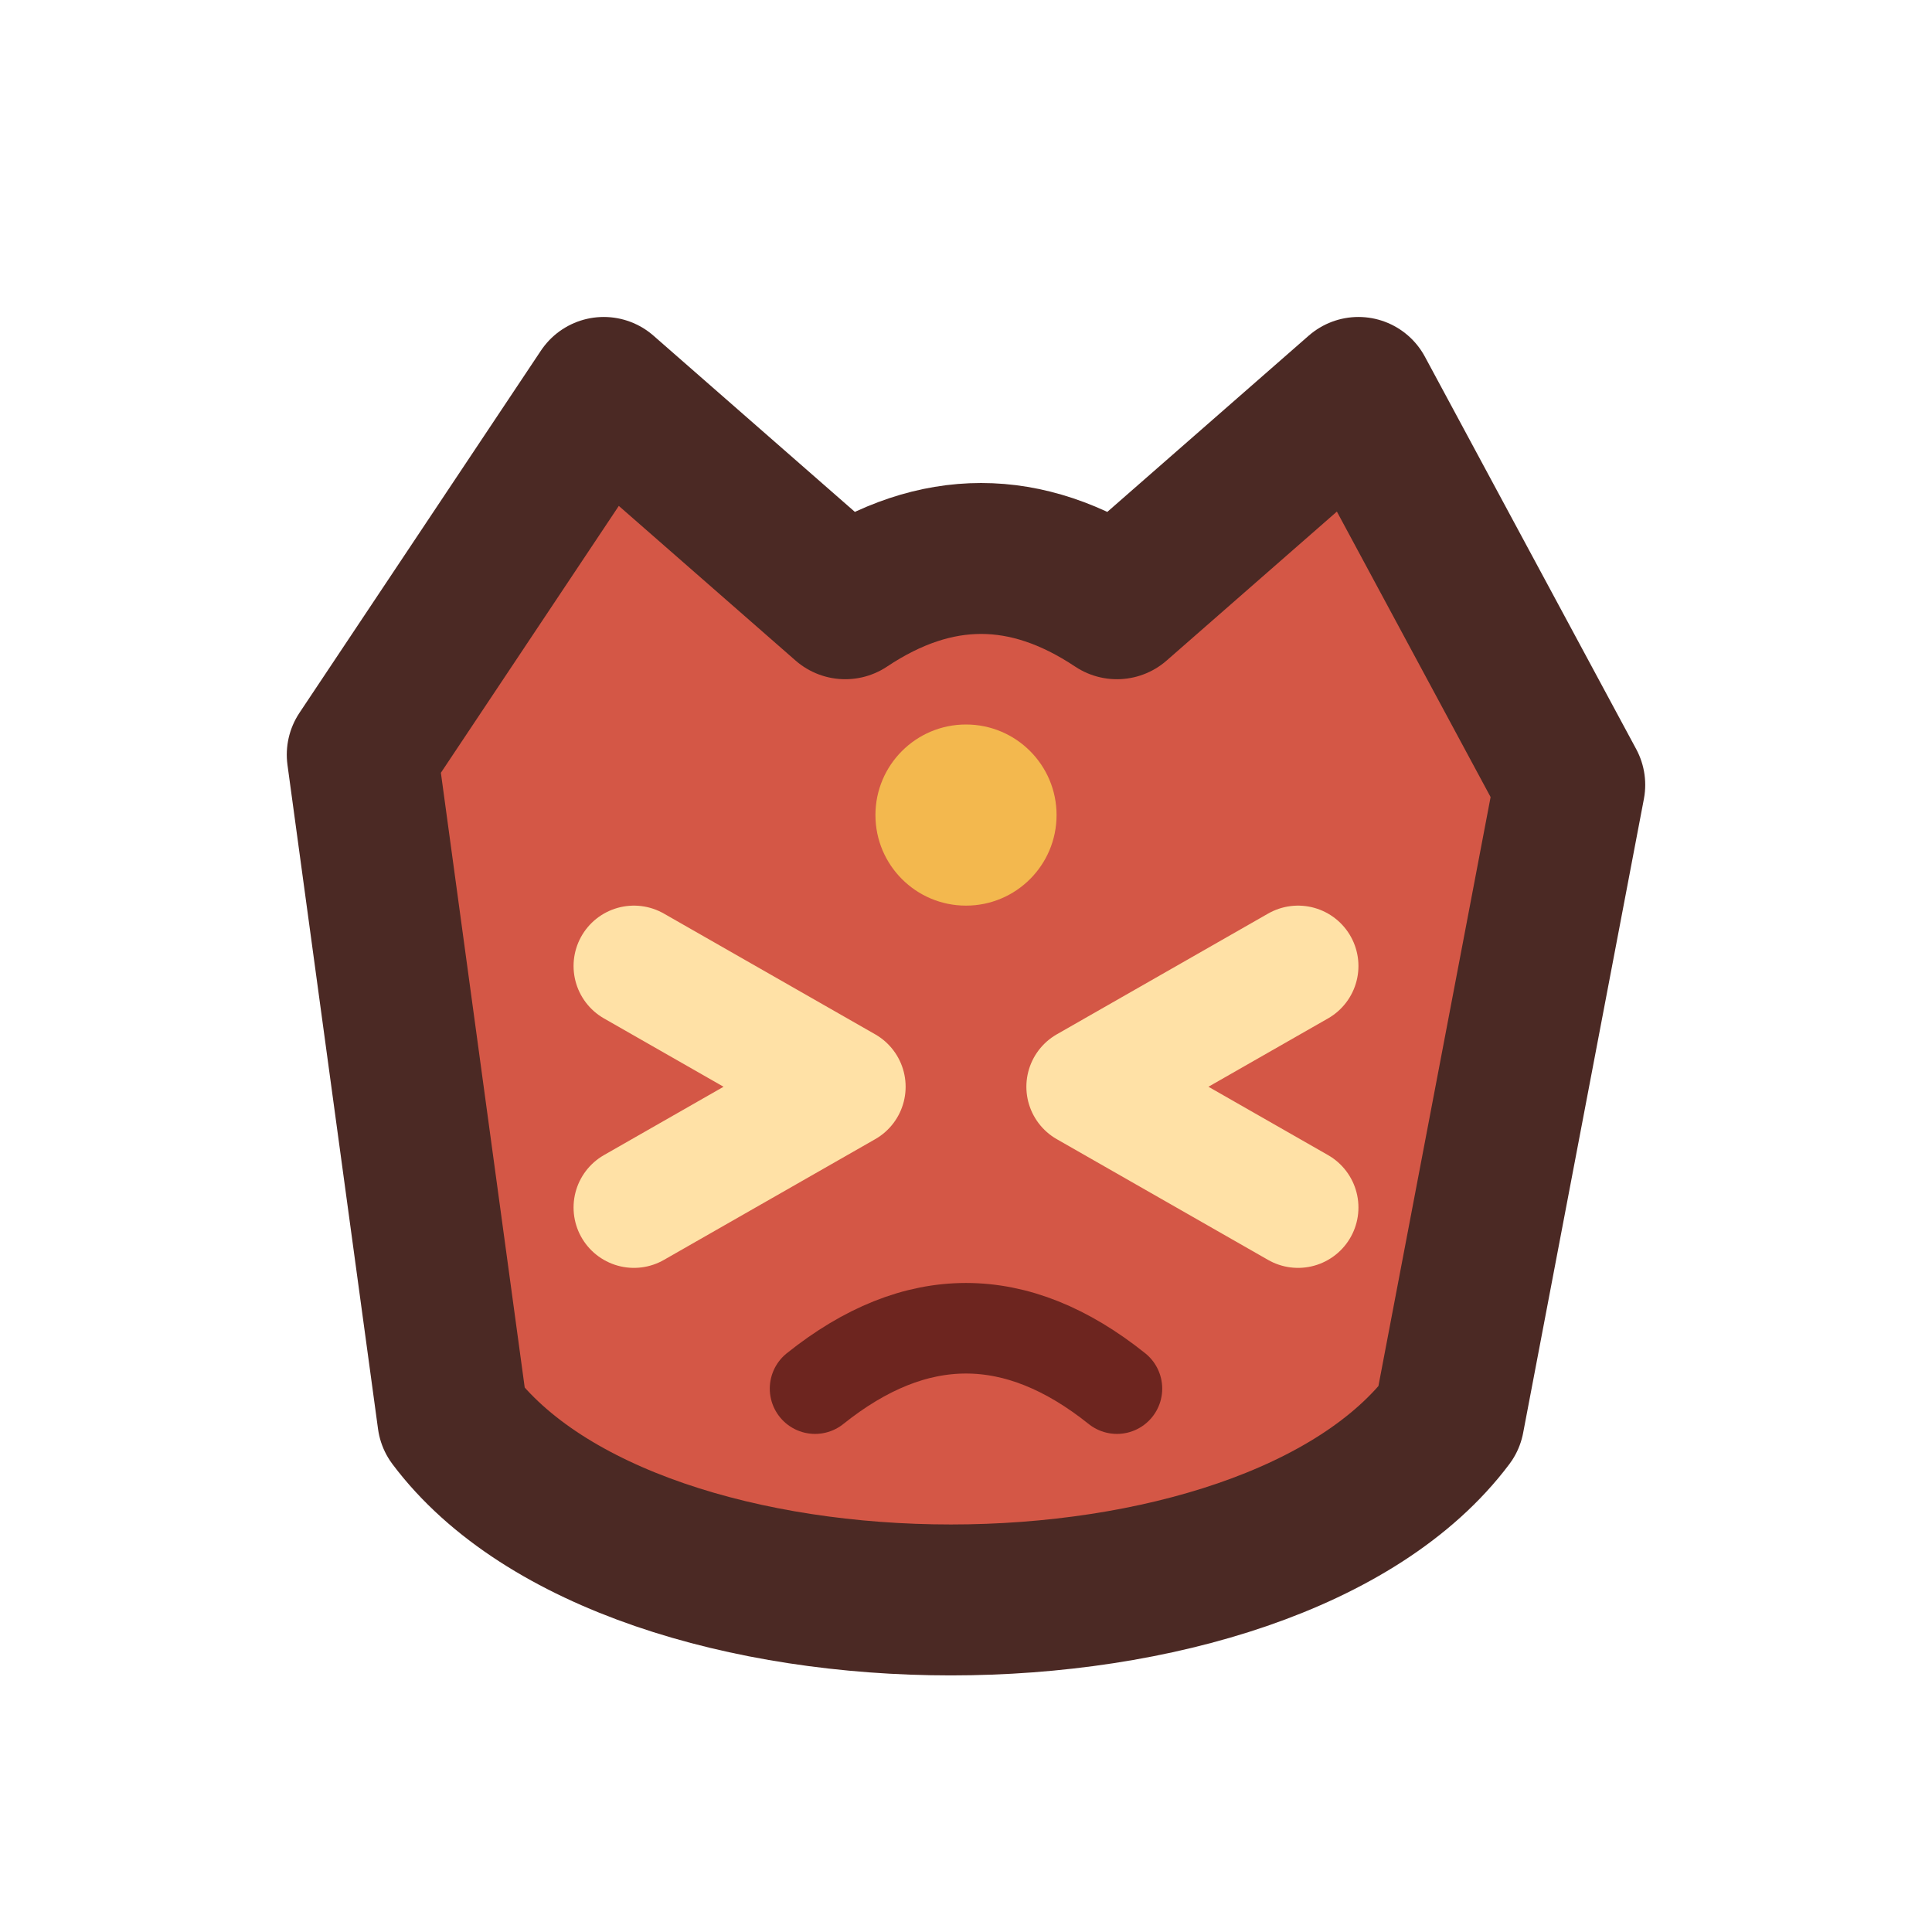
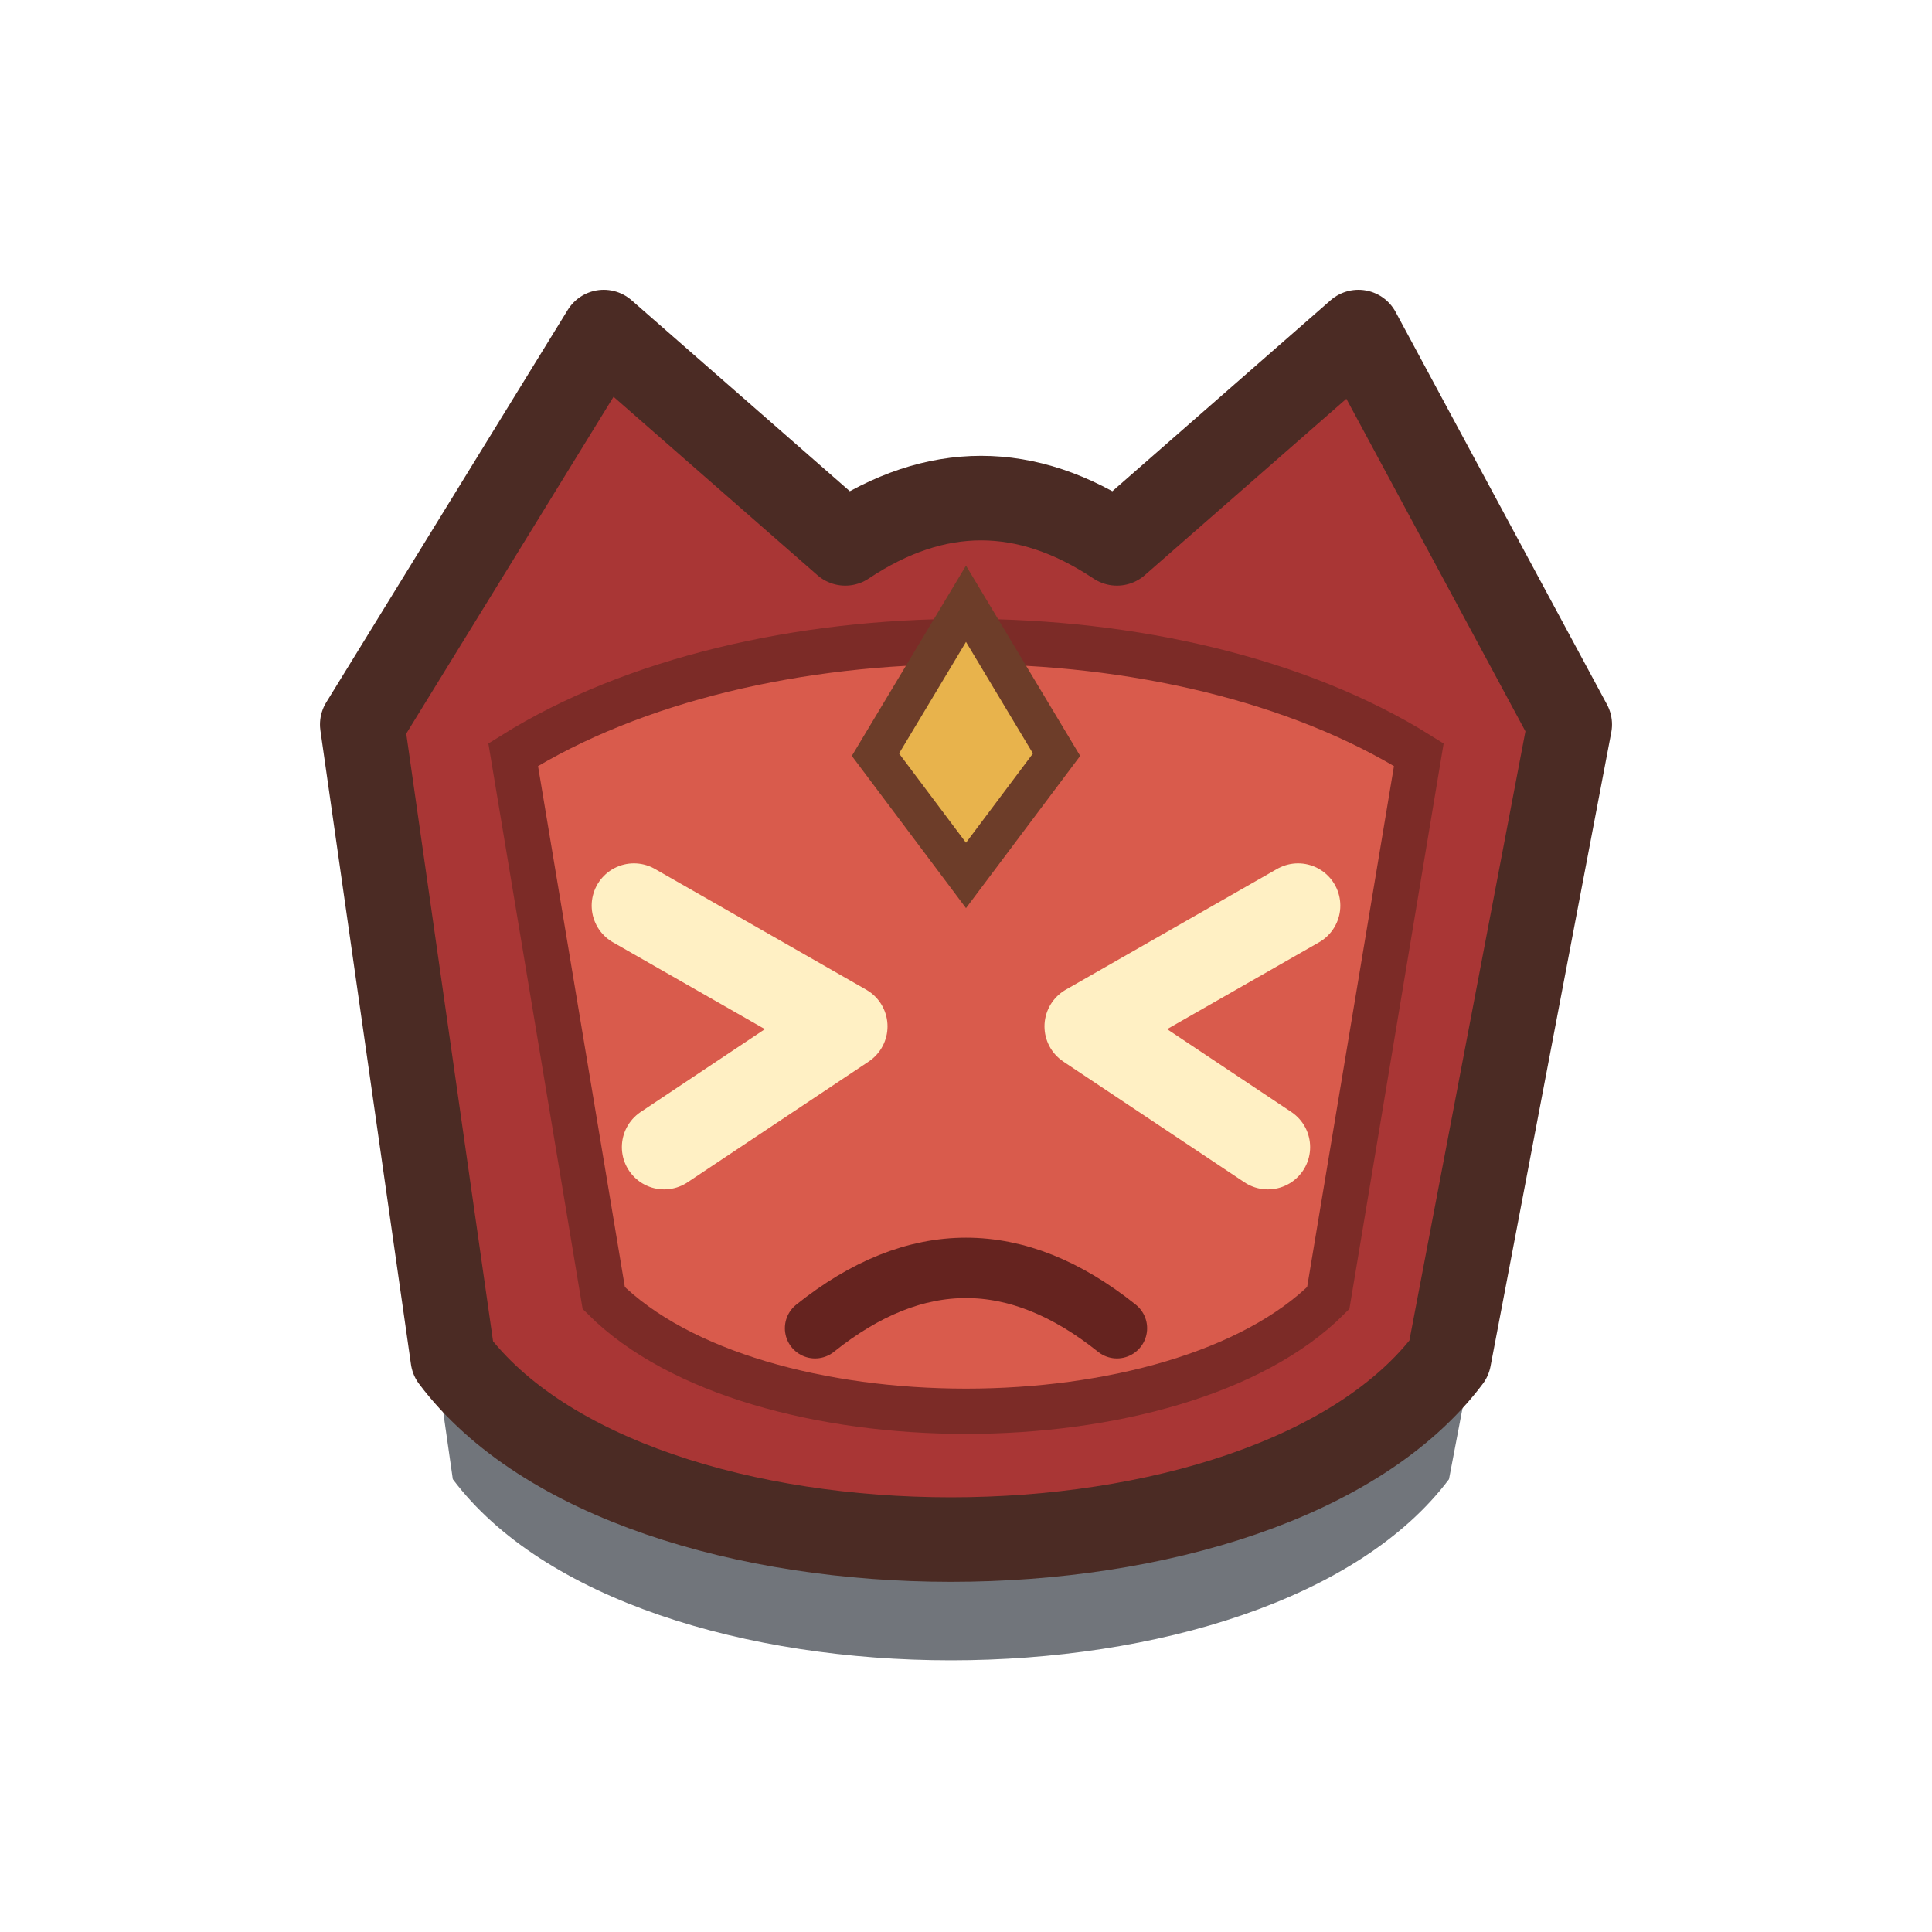
<svg xmlns="http://www.w3.org/2000/svg" width="64" height="64" viewBox="0 0 64 64">
-   <path d="M12 25 L20 13 L28 20 C31 18 34 18 37 20 L45 13 L52 26 L48 47 C42 55 21 55 15 47Z" fill="#d45746" stroke="#4b2924" stroke-width="5" stroke-linejoin="round" />
-   <path d="M21 32 L28 36 L21 40" fill="none" stroke="#ffe1a6" stroke-width="4" stroke-linecap="round" stroke-linejoin="round" />
-   <path d="M43 32 L36 36 L43 40" fill="none" stroke="#ffe1a6" stroke-width="4" stroke-linecap="round" stroke-linejoin="round" />
-   <path d="M27 46 Q32 42 37 46" fill="none" stroke="#6d251f" stroke-width="3" stroke-linecap="round" />
-   <circle cx="32" cy="27" r="3" fill="#f3b84e" />
+   <path d="M12 26 20 13 28 20C31 18 34 18 37 20L45 13 52 26 48 47C42 55 21 55 15 47Z" fill="#0a111b" opacity=".58" transform="translate(0 2)" />
+   <path d="M12 24 20 11 28 18C31 16 34 16 37 18L45 11 52 24 48 45C42 53 21 53 15 45Z" fill="#a93635" stroke="#4b2b24" stroke-width="2.8" stroke-linejoin="round" />
+   <path d="M17 25C25 20 39 20 47 25L44 43C39 48 25 48 20 43Z" fill="#d95b4c" stroke="#7c2b27" stroke-width="1.5" />
+   <path d="M21 30 28 34 22 38M43 30 36 34 42 38" fill="none" stroke="#fff0c4" stroke-width="2.8" stroke-linecap="round" stroke-linejoin="round" />
+   <path d="M27 44Q32 40 37 44" fill="none" stroke="#65231f" stroke-width="2" stroke-linecap="round" />
+   <path d="M32 20 35 25 32 29 29 25Z" fill="#e8b34c" stroke="#6d3d29" stroke-width="1.3" />
</svg>
